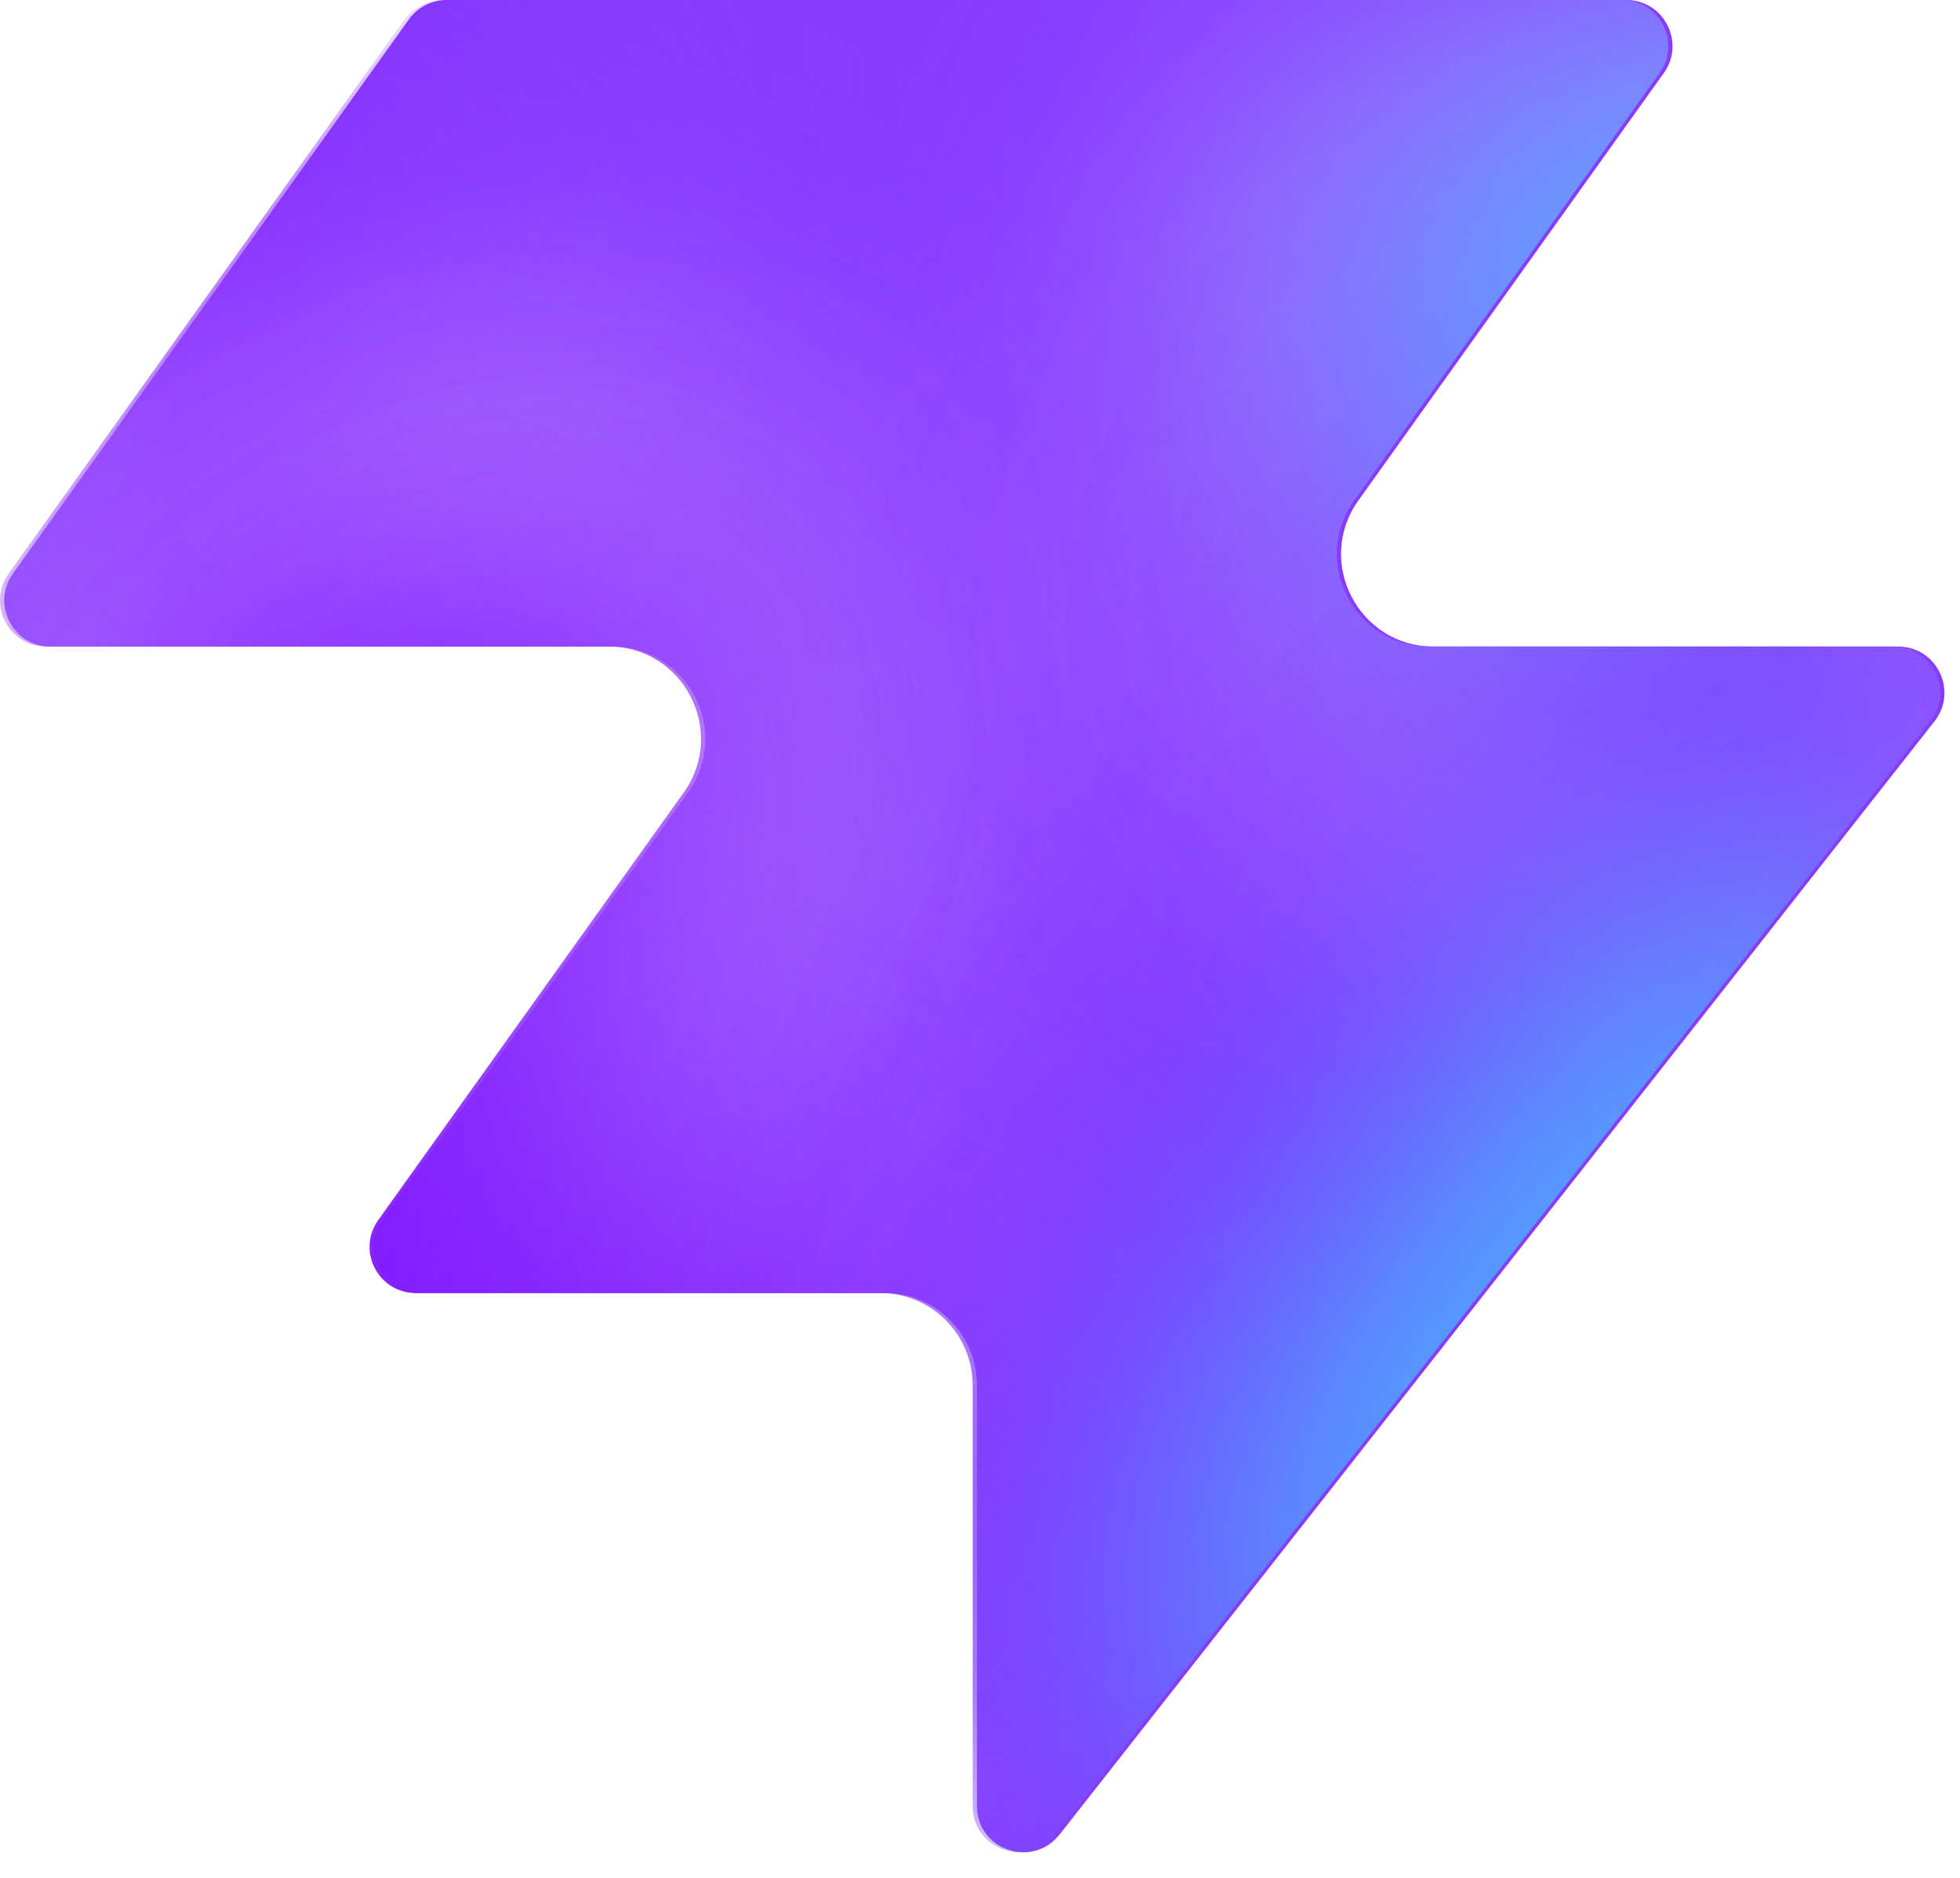
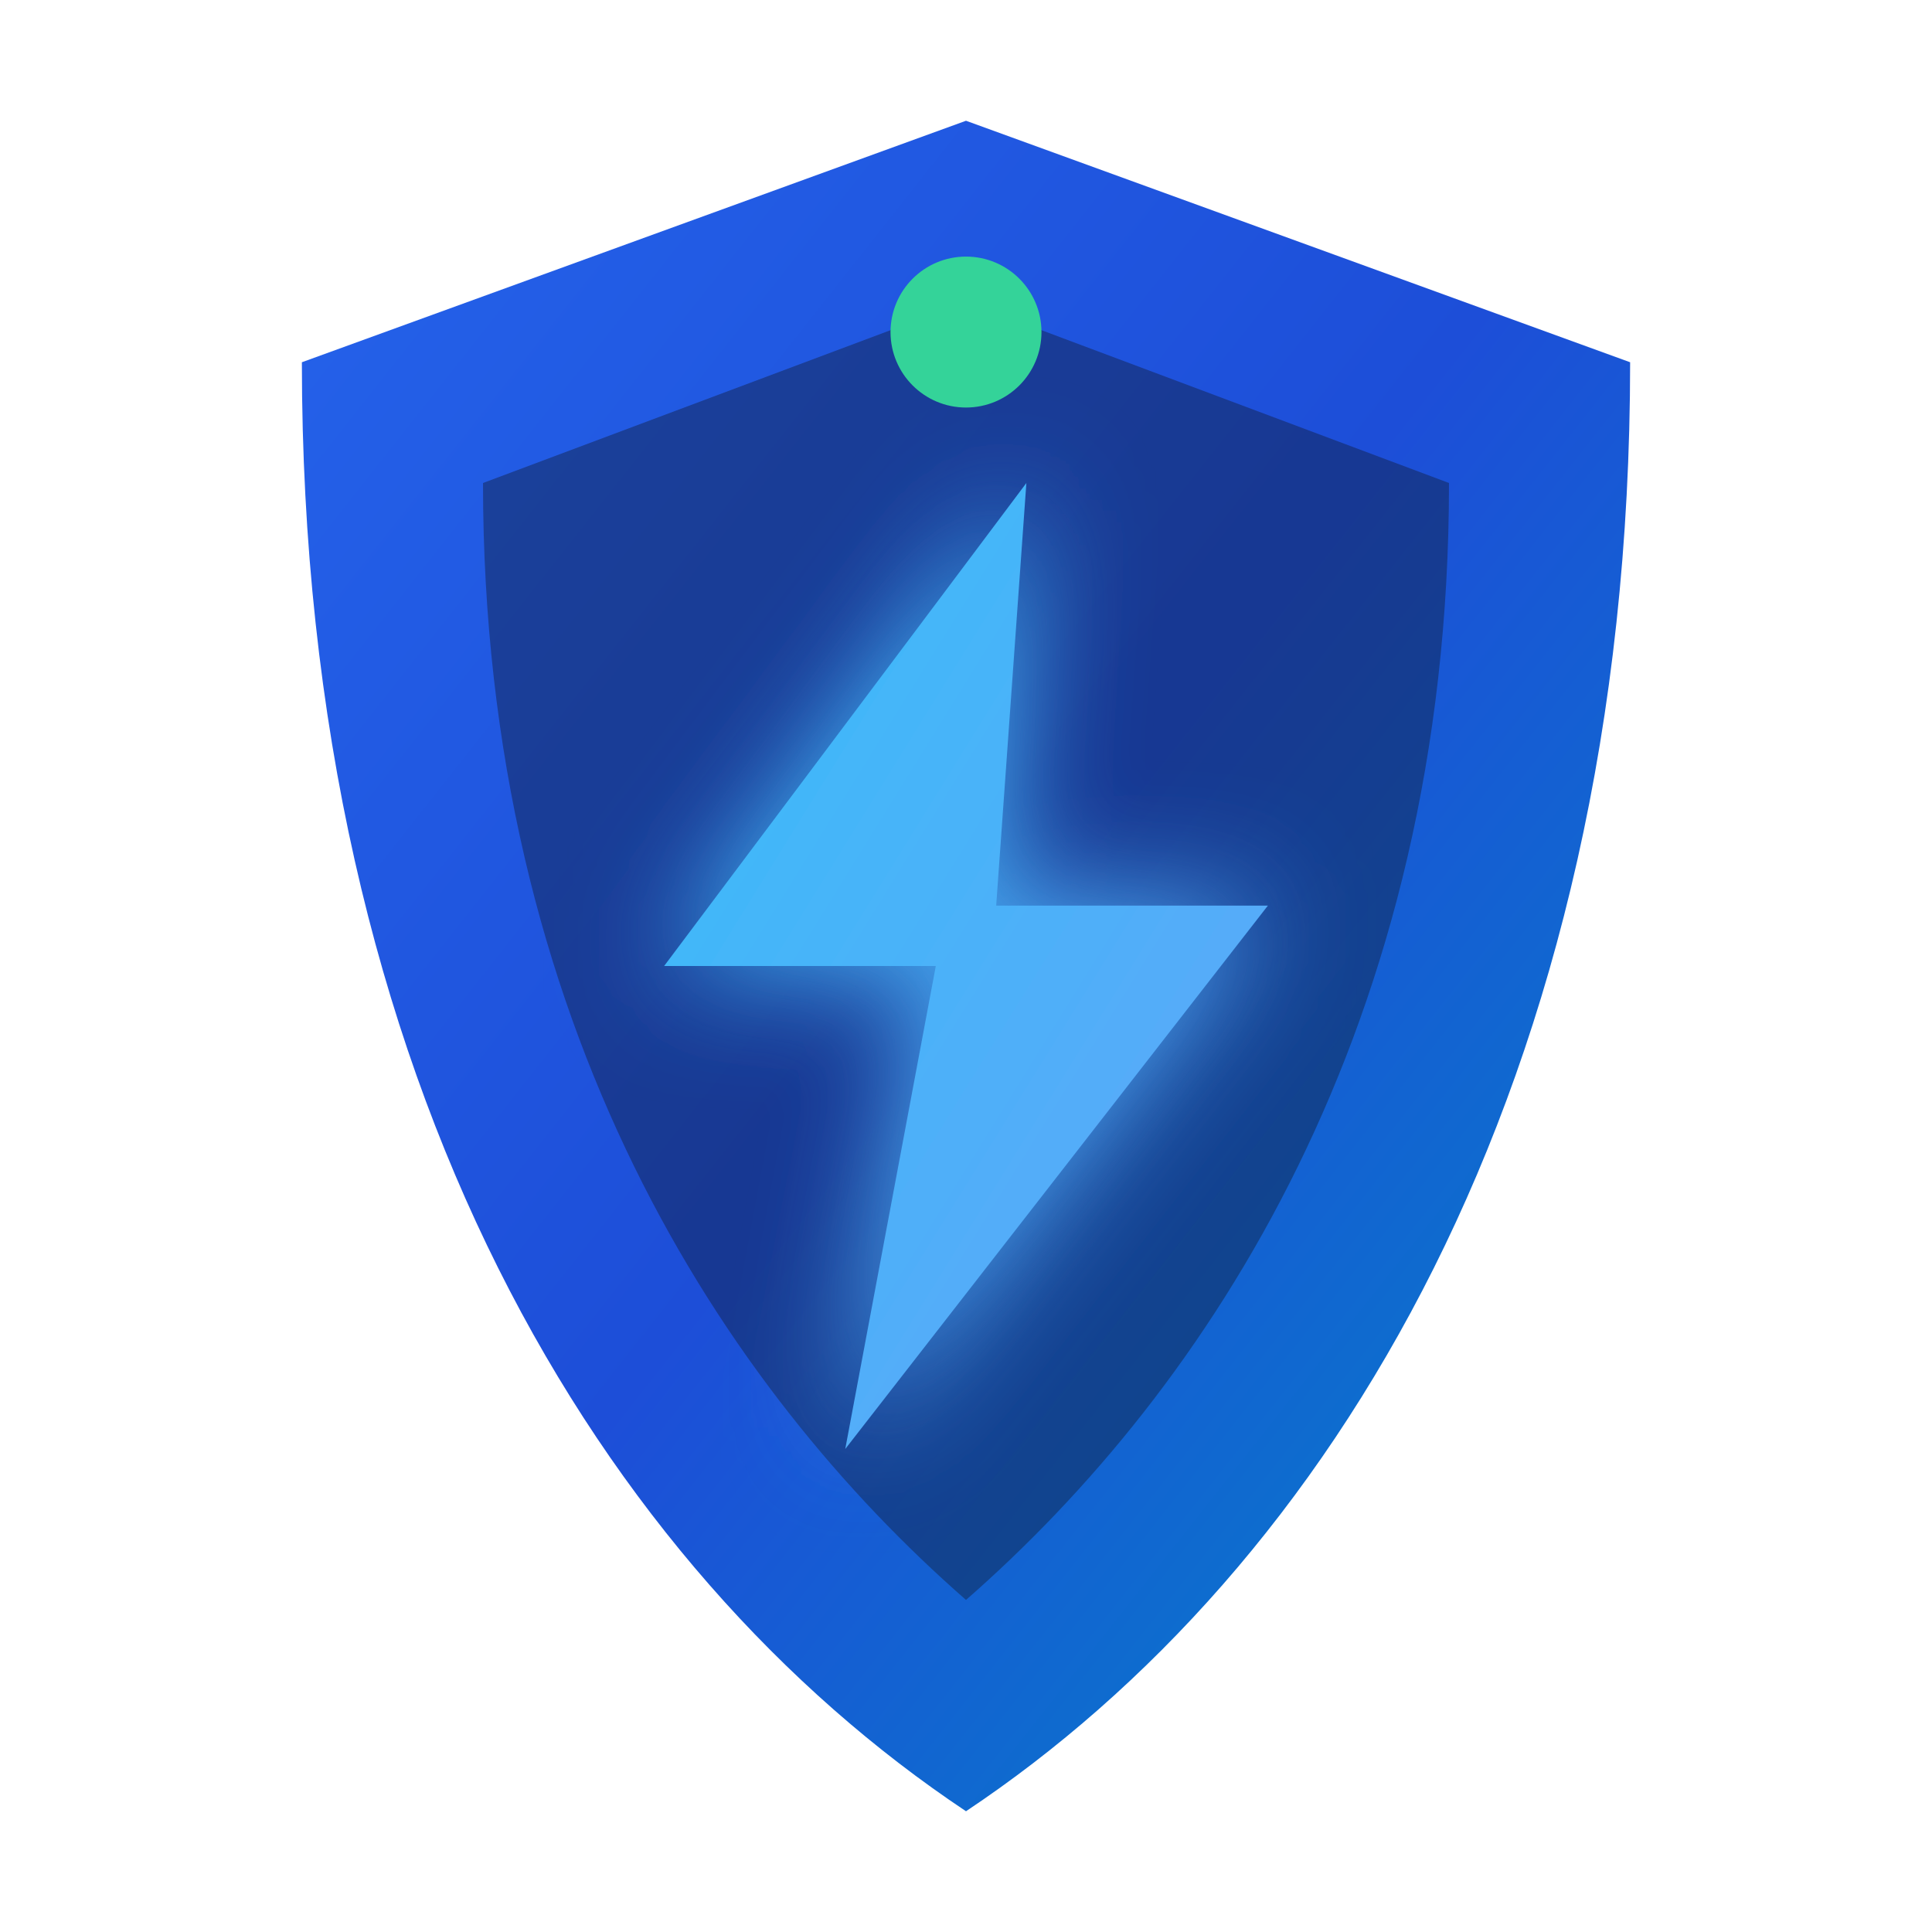
- <svg xmlns="http://www.w3.org/2000/svg" width="48" height="46" fill="none" viewBox="0 0 48 46">
-   <path fill="#863bff" d="M25.946 44.938c-.664.845-2.021.375-2.021-.698V33.937a2.26 2.26 0 0 0-2.262-2.262H10.287c-.92 0-1.456-1.04-.92-1.788l7.48-10.471c1.07-1.497 0-3.578-1.842-3.578H1.237c-.92 0-1.456-1.04-.92-1.788L10.013.474c.214-.297.556-.474.92-.474h28.894c.92 0 1.456 1.04.92 1.788l-7.48 10.471c-1.07 1.498 0 3.579 1.842 3.579h11.377c.943 0 1.473 1.088.89 1.83L25.947 44.94z" style="fill:#863bff;fill:color(display-p3 .525 .23 1);fill-opacity:1" />
-   <mask id="a" width="48" height="46" x="0" y="0" maskUnits="userSpaceOnUse" style="mask-type:alpha">
-     <path fill="#000" d="M25.842 44.938c-.664.844-2.021.375-2.021-.698V33.937a2.26 2.26 0 0 0-2.262-2.262H10.183c-.92 0-1.456-1.04-.92-1.788l7.48-10.471c1.07-1.498 0-3.579-1.842-3.579H1.133c-.92 0-1.456-1.04-.92-1.787L9.91.473c.214-.297.556-.474.92-.474h28.894c.92 0 1.456 1.04.92 1.788l-7.48 10.471c-1.07 1.498 0 3.578 1.842 3.578h11.377c.943 0 1.473 1.088.89 1.832L25.843 44.94z" style="fill:#000;fill-opacity:1" />
-   </mask>
-   <g mask="url(#a)">
-     <g filter="url(#b)">
-       <ellipse cx="5.508" cy="14.704" fill="#ede6ff" rx="5.508" ry="14.704" style="fill:#ede6ff;fill:color(display-p3 .927 .903 1);fill-opacity:1" transform="matrix(.00324 1 1 -.00324 -4.47 31.516)" />
-     </g>
-     <g filter="url(#c)">
-       <ellipse cx="10.399" cy="29.851" fill="#ede6ff" rx="10.399" ry="29.851" style="fill:#ede6ff;fill:color(display-p3 .927 .903 1);fill-opacity:1" transform="matrix(.00324 1 1 -.00324 -39.328 7.883)" />
-     </g>
-     <g filter="url(#d)">
-       <ellipse cx="5.508" cy="30.487" fill="#7e14ff" rx="5.508" ry="30.487" style="fill:#7e14ff;fill:color(display-p3 .492 .077 1);fill-opacity:1" transform="rotate(89.814 -25.913 -14.639)scale(1 -1)" />
-     </g>
-     <g filter="url(#e)">
-       <ellipse cx="5.508" cy="30.599" fill="#7e14ff" rx="5.508" ry="30.599" style="fill:#7e14ff;fill:color(display-p3 .492 .077 1);fill-opacity:1" transform="rotate(89.814 -32.644 -3.334)scale(1 -1)" />
-     </g>
-     <g filter="url(#f)">
-       <ellipse cx="5.508" cy="30.599" fill="#7e14ff" rx="5.508" ry="30.599" style="fill:#7e14ff;fill:color(display-p3 .492 .077 1);fill-opacity:1" transform="matrix(.00324 1 1 -.00324 -34.34 30.47)" />
-     </g>
-     <g filter="url(#g)">
-       <ellipse cx="14.072" cy="22.078" fill="#ede6ff" rx="14.072" ry="22.078" style="fill:#ede6ff;fill:color(display-p3 .927 .903 1);fill-opacity:1" transform="rotate(93.35 24.506 48.493)scale(-1 1)" />
-     </g>
-     <g filter="url(#h)">
-       <ellipse cx="3.47" cy="21.501" fill="#7e14ff" rx="3.47" ry="21.501" style="fill:#7e14ff;fill:color(display-p3 .492 .077 1);fill-opacity:1" transform="rotate(89.009 28.708 47.59)scale(-1 1)" />
-     </g>
-     <g filter="url(#i)">
-       <ellipse cx="3.47" cy="21.501" fill="#7e14ff" rx="3.47" ry="21.501" style="fill:#7e14ff;fill:color(display-p3 .492 .077 1);fill-opacity:1" transform="rotate(89.009 28.708 47.59)scale(-1 1)" />
-     </g>
-     <g filter="url(#j)">
-       <ellipse cx=".387" cy="8.972" fill="#7e14ff" rx="4.407" ry="29.108" style="fill:#7e14ff;fill:color(display-p3 .492 .077 1);fill-opacity:1" transform="rotate(39.51 .387 8.972)" />
-     </g>
-     <g filter="url(#k)">
-       <ellipse cx="47.523" cy="-6.092" fill="#7e14ff" rx="4.407" ry="29.108" style="fill:#7e14ff;fill:color(display-p3 .492 .077 1);fill-opacity:1" transform="rotate(37.892 47.523 -6.092)" />
-     </g>
-     <g filter="url(#l)">
-       <ellipse cx="41.412" cy="6.333" fill="#47bfff" rx="5.971" ry="9.665" style="fill:#47bfff;fill:color(display-p3 .28 .748 1);fill-opacity:1" transform="rotate(37.892 41.412 6.333)" />
-     </g>
-     <g filter="url(#m)">
-       <ellipse cx="-1.879" cy="38.332" fill="#7e14ff" rx="4.407" ry="29.108" style="fill:#7e14ff;fill:color(display-p3 .492 .077 1);fill-opacity:1" transform="rotate(37.892 -1.88 38.332)" />
-     </g>
-     <g filter="url(#n)">
-       <ellipse cx="-1.879" cy="38.332" fill="#7e14ff" rx="4.407" ry="29.108" style="fill:#7e14ff;fill:color(display-p3 .492 .077 1);fill-opacity:1" transform="rotate(37.892 -1.88 38.332)" />
-     </g>
-     <g filter="url(#o)">
-       <ellipse cx="35.651" cy="29.907" fill="#7e14ff" rx="4.407" ry="29.108" style="fill:#7e14ff;fill:color(display-p3 .492 .077 1);fill-opacity:1" transform="rotate(37.892 35.651 29.907)" />
-     </g>
-     <g filter="url(#p)">
-       <ellipse cx="38.418" cy="32.4" fill="#47bfff" rx="5.971" ry="15.297" style="fill:#47bfff;fill:color(display-p3 .28 .748 1);fill-opacity:1" transform="rotate(37.892 38.418 32.4)" />
-     </g>
-   </g>
+ <svg xmlns="http://www.w3.org/2000/svg" viewBox="0 0 64 64" fill="none">
  <defs>
-     <filter id="b" width="60.045" height="41.654" x="-19.77" y="16.149" color-interpolation-filters="sRGB" filterUnits="userSpaceOnUse">
-       <feFlood flood-opacity="0" result="BackgroundImageFix" />
-       <feBlend in="SourceGraphic" in2="BackgroundImageFix" result="shape" />
-       <feGaussianBlur result="effect1_foregroundBlur_2002_17158" stdDeviation="7.659" />
-     </filter>
-     <filter id="c" width="90.34" height="51.437" x="-54.613" y="-7.533" color-interpolation-filters="sRGB" filterUnits="userSpaceOnUse">
-       <feFlood flood-opacity="0" result="BackgroundImageFix" />
-       <feBlend in="SourceGraphic" in2="BackgroundImageFix" result="shape" />
-       <feGaussianBlur result="effect1_foregroundBlur_2002_17158" stdDeviation="7.659" />
-     </filter>
-     <filter id="d" width="79.355" height="29.4" x="-49.64" y="2.03" color-interpolation-filters="sRGB" filterUnits="userSpaceOnUse">
-       <feFlood flood-opacity="0" result="BackgroundImageFix" />
-       <feBlend in="SourceGraphic" in2="BackgroundImageFix" result="shape" />
-       <feGaussianBlur result="effect1_foregroundBlur_2002_17158" stdDeviation="4.596" />
-     </filter>
-     <filter id="e" width="79.579" height="29.4" x="-45.045" y="20.029" color-interpolation-filters="sRGB" filterUnits="userSpaceOnUse">
-       <feFlood flood-opacity="0" result="BackgroundImageFix" />
-       <feBlend in="SourceGraphic" in2="BackgroundImageFix" result="shape" />
-       <feGaussianBlur result="effect1_foregroundBlur_2002_17158" stdDeviation="4.596" />
-     </filter>
-     <filter id="f" width="79.579" height="29.4" x="-43.513" y="21.178" color-interpolation-filters="sRGB" filterUnits="userSpaceOnUse">
-       <feFlood flood-opacity="0" result="BackgroundImageFix" />
-       <feBlend in="SourceGraphic" in2="BackgroundImageFix" result="shape" />
-       <feGaussianBlur result="effect1_foregroundBlur_2002_17158" stdDeviation="4.596" />
-     </filter>
-     <filter id="g" width="74.749" height="58.852" x="15.756" y="-17.901" color-interpolation-filters="sRGB" filterUnits="userSpaceOnUse">
-       <feFlood flood-opacity="0" result="BackgroundImageFix" />
-       <feBlend in="SourceGraphic" in2="BackgroundImageFix" result="shape" />
-       <feGaussianBlur result="effect1_foregroundBlur_2002_17158" stdDeviation="7.659" />
-     </filter>
-     <filter id="h" width="61.377" height="25.362" x="23.548" y="2.284" color-interpolation-filters="sRGB" filterUnits="userSpaceOnUse">
-       <feFlood flood-opacity="0" result="BackgroundImageFix" />
-       <feBlend in="SourceGraphic" in2="BackgroundImageFix" result="shape" />
-       <feGaussianBlur result="effect1_foregroundBlur_2002_17158" stdDeviation="4.596" />
-     </filter>
-     <filter id="i" width="61.377" height="25.362" x="23.548" y="2.284" color-interpolation-filters="sRGB" filterUnits="userSpaceOnUse">
-       <feFlood flood-opacity="0" result="BackgroundImageFix" />
-       <feBlend in="SourceGraphic" in2="BackgroundImageFix" result="shape" />
-       <feGaussianBlur result="effect1_foregroundBlur_2002_17158" stdDeviation="4.596" />
-     </filter>
-     <filter id="j" width="56.045" height="63.649" x="-27.636" y="-22.853" color-interpolation-filters="sRGB" filterUnits="userSpaceOnUse">
-       <feFlood flood-opacity="0" result="BackgroundImageFix" />
-       <feBlend in="SourceGraphic" in2="BackgroundImageFix" result="shape" />
-       <feGaussianBlur result="effect1_foregroundBlur_2002_17158" stdDeviation="4.596" />
-     </filter>
-     <filter id="k" width="54.814" height="64.646" x="20.116" y="-38.415" color-interpolation-filters="sRGB" filterUnits="userSpaceOnUse">
-       <feFlood flood-opacity="0" result="BackgroundImageFix" />
-       <feBlend in="SourceGraphic" in2="BackgroundImageFix" result="shape" />
-       <feGaussianBlur result="effect1_foregroundBlur_2002_17158" stdDeviation="4.596" />
-     </filter>
-     <filter id="l" width="33.541" height="35.313" x="24.641" y="-11.323" color-interpolation-filters="sRGB" filterUnits="userSpaceOnUse">
-       <feFlood flood-opacity="0" result="BackgroundImageFix" />
-       <feBlend in="SourceGraphic" in2="BackgroundImageFix" result="shape" />
-       <feGaussianBlur result="effect1_foregroundBlur_2002_17158" stdDeviation="4.596" />
-     </filter>
-     <filter id="m" width="54.814" height="64.646" x="-29.286" y="6.009" color-interpolation-filters="sRGB" filterUnits="userSpaceOnUse">
-       <feFlood flood-opacity="0" result="BackgroundImageFix" />
-       <feBlend in="SourceGraphic" in2="BackgroundImageFix" result="shape" />
-       <feGaussianBlur result="effect1_foregroundBlur_2002_17158" stdDeviation="4.596" />
-     </filter>
-     <filter id="n" width="54.814" height="64.646" x="-29.286" y="6.009" color-interpolation-filters="sRGB" filterUnits="userSpaceOnUse">
-       <feFlood flood-opacity="0" result="BackgroundImageFix" />
-       <feBlend in="SourceGraphic" in2="BackgroundImageFix" result="shape" />
-       <feGaussianBlur result="effect1_foregroundBlur_2002_17158" stdDeviation="4.596" />
-     </filter>
-     <filter id="o" width="54.814" height="64.646" x="8.244" y="-2.416" color-interpolation-filters="sRGB" filterUnits="userSpaceOnUse">
-       <feFlood flood-opacity="0" result="BackgroundImageFix" />
-       <feBlend in="SourceGraphic" in2="BackgroundImageFix" result="shape" />
-       <feGaussianBlur result="effect1_foregroundBlur_2002_17158" stdDeviation="4.596" />
-     </filter>
-     <filter id="p" width="39.409" height="43.623" x="18.713" y="10.588" color-interpolation-filters="sRGB" filterUnits="userSpaceOnUse">
-       <feFlood flood-opacity="0" result="BackgroundImageFix" />
-       <feBlend in="SourceGraphic" in2="BackgroundImageFix" result="shape" />
-       <feGaussianBlur result="effect1_foregroundBlur_2002_17158" stdDeviation="4.596" />
+     <linearGradient id="shieldGrad" x1="0%" y1="0%" x2="100%" y2="100%">
+       <stop offset="0%" stop-color="#2563EB" />
+       <stop offset="50%" stop-color="#1D4ED8" />
+       <stop offset="100%" stop-color="#0284C7" />
+     </linearGradient>
+     <linearGradient id="coreGrad" x1="0%" y1="0%" x2="100%" y2="100%">
+       <stop offset="0%" stop-color="#38BDF8" />
+       <stop offset="100%" stop-color="#60A5FA" />
+     </linearGradient>
+     <filter id="glow" x="-20%" y="-20%" width="140%" height="140%">
+       <feGaussianBlur stdDeviation="2" result="blur" />
+       <feComposite in="SourceGraphic" in2="blur" operator="over" />
    </filter>
  </defs>
+   <path d="M32 4 L54 12 C54 36 44 52 32 60 C20 52 10 36 10 12 Z" fill="url(#shieldGrad)" />
+   <path d="M32 10 L48 16 C48 34 40 46 32 53 C24 46 16 34 16 16 Z" fill="#0F172A" opacity="0.4" />
+   <path d="M34 16 L22 32 L31 32 L28 48 L42 30 L33 30 Z" fill="url(#coreGrad)" filter="url(#glow)" />
+   <circle cx="32" cy="11" r="2.5" fill="#34D399" />
</svg>
